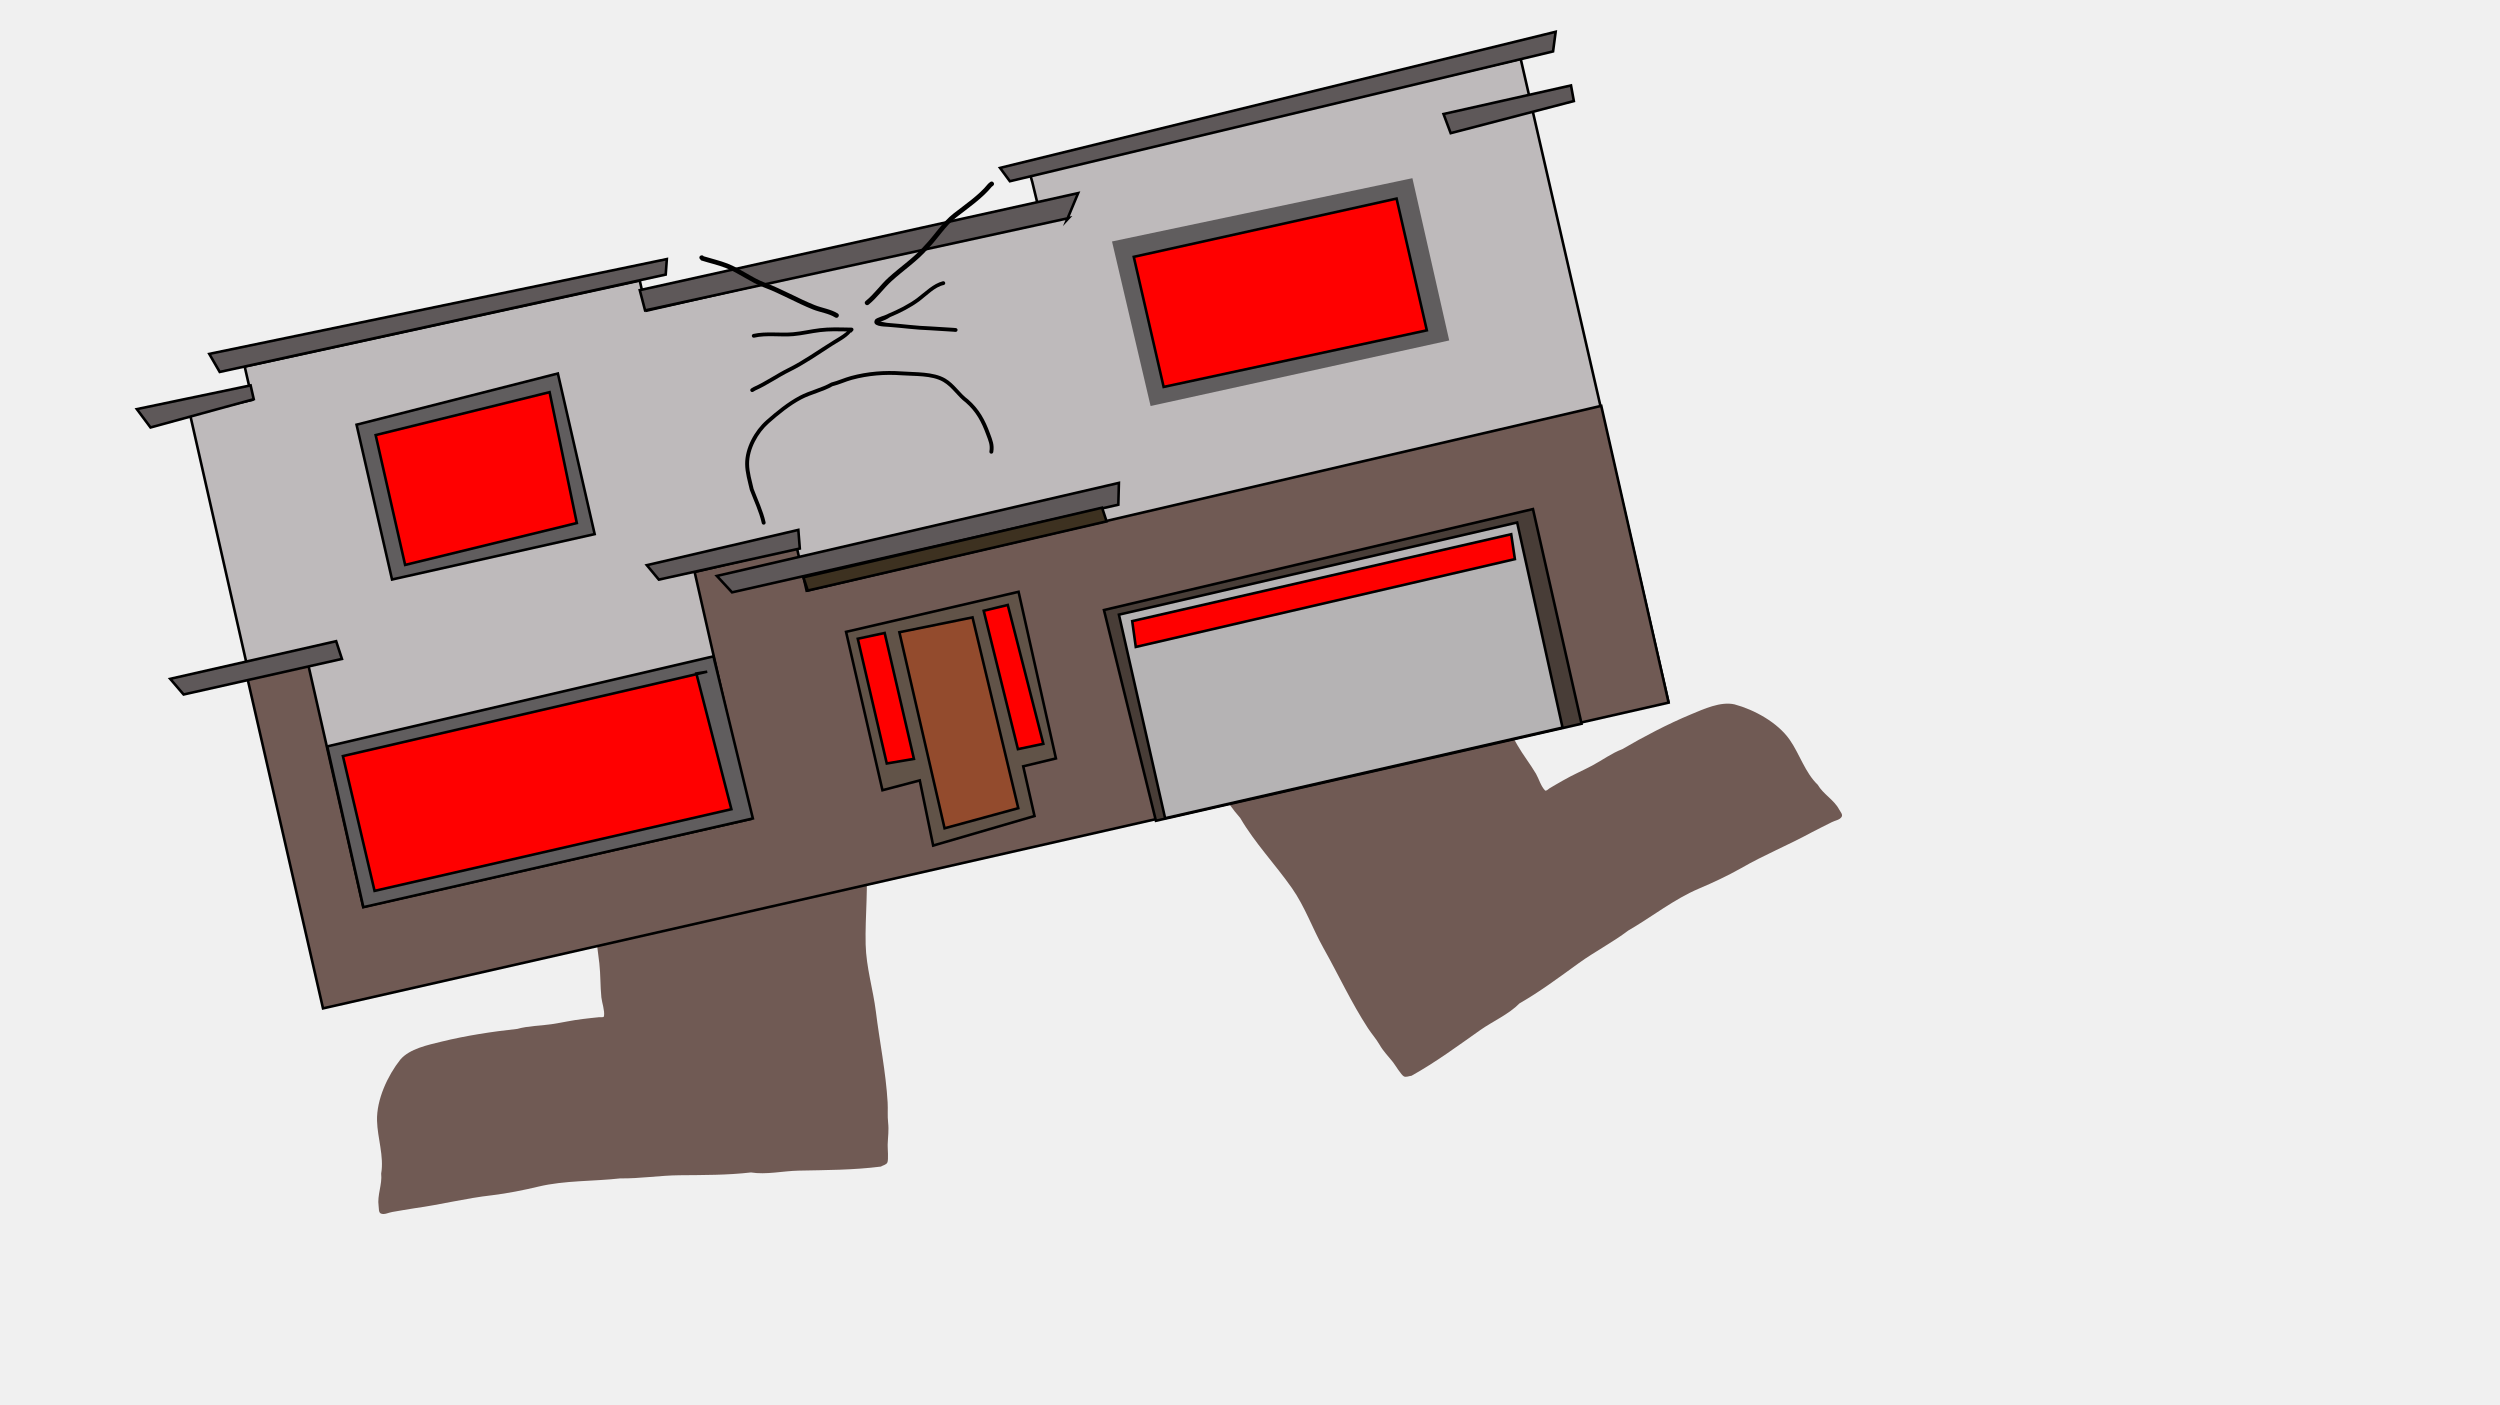
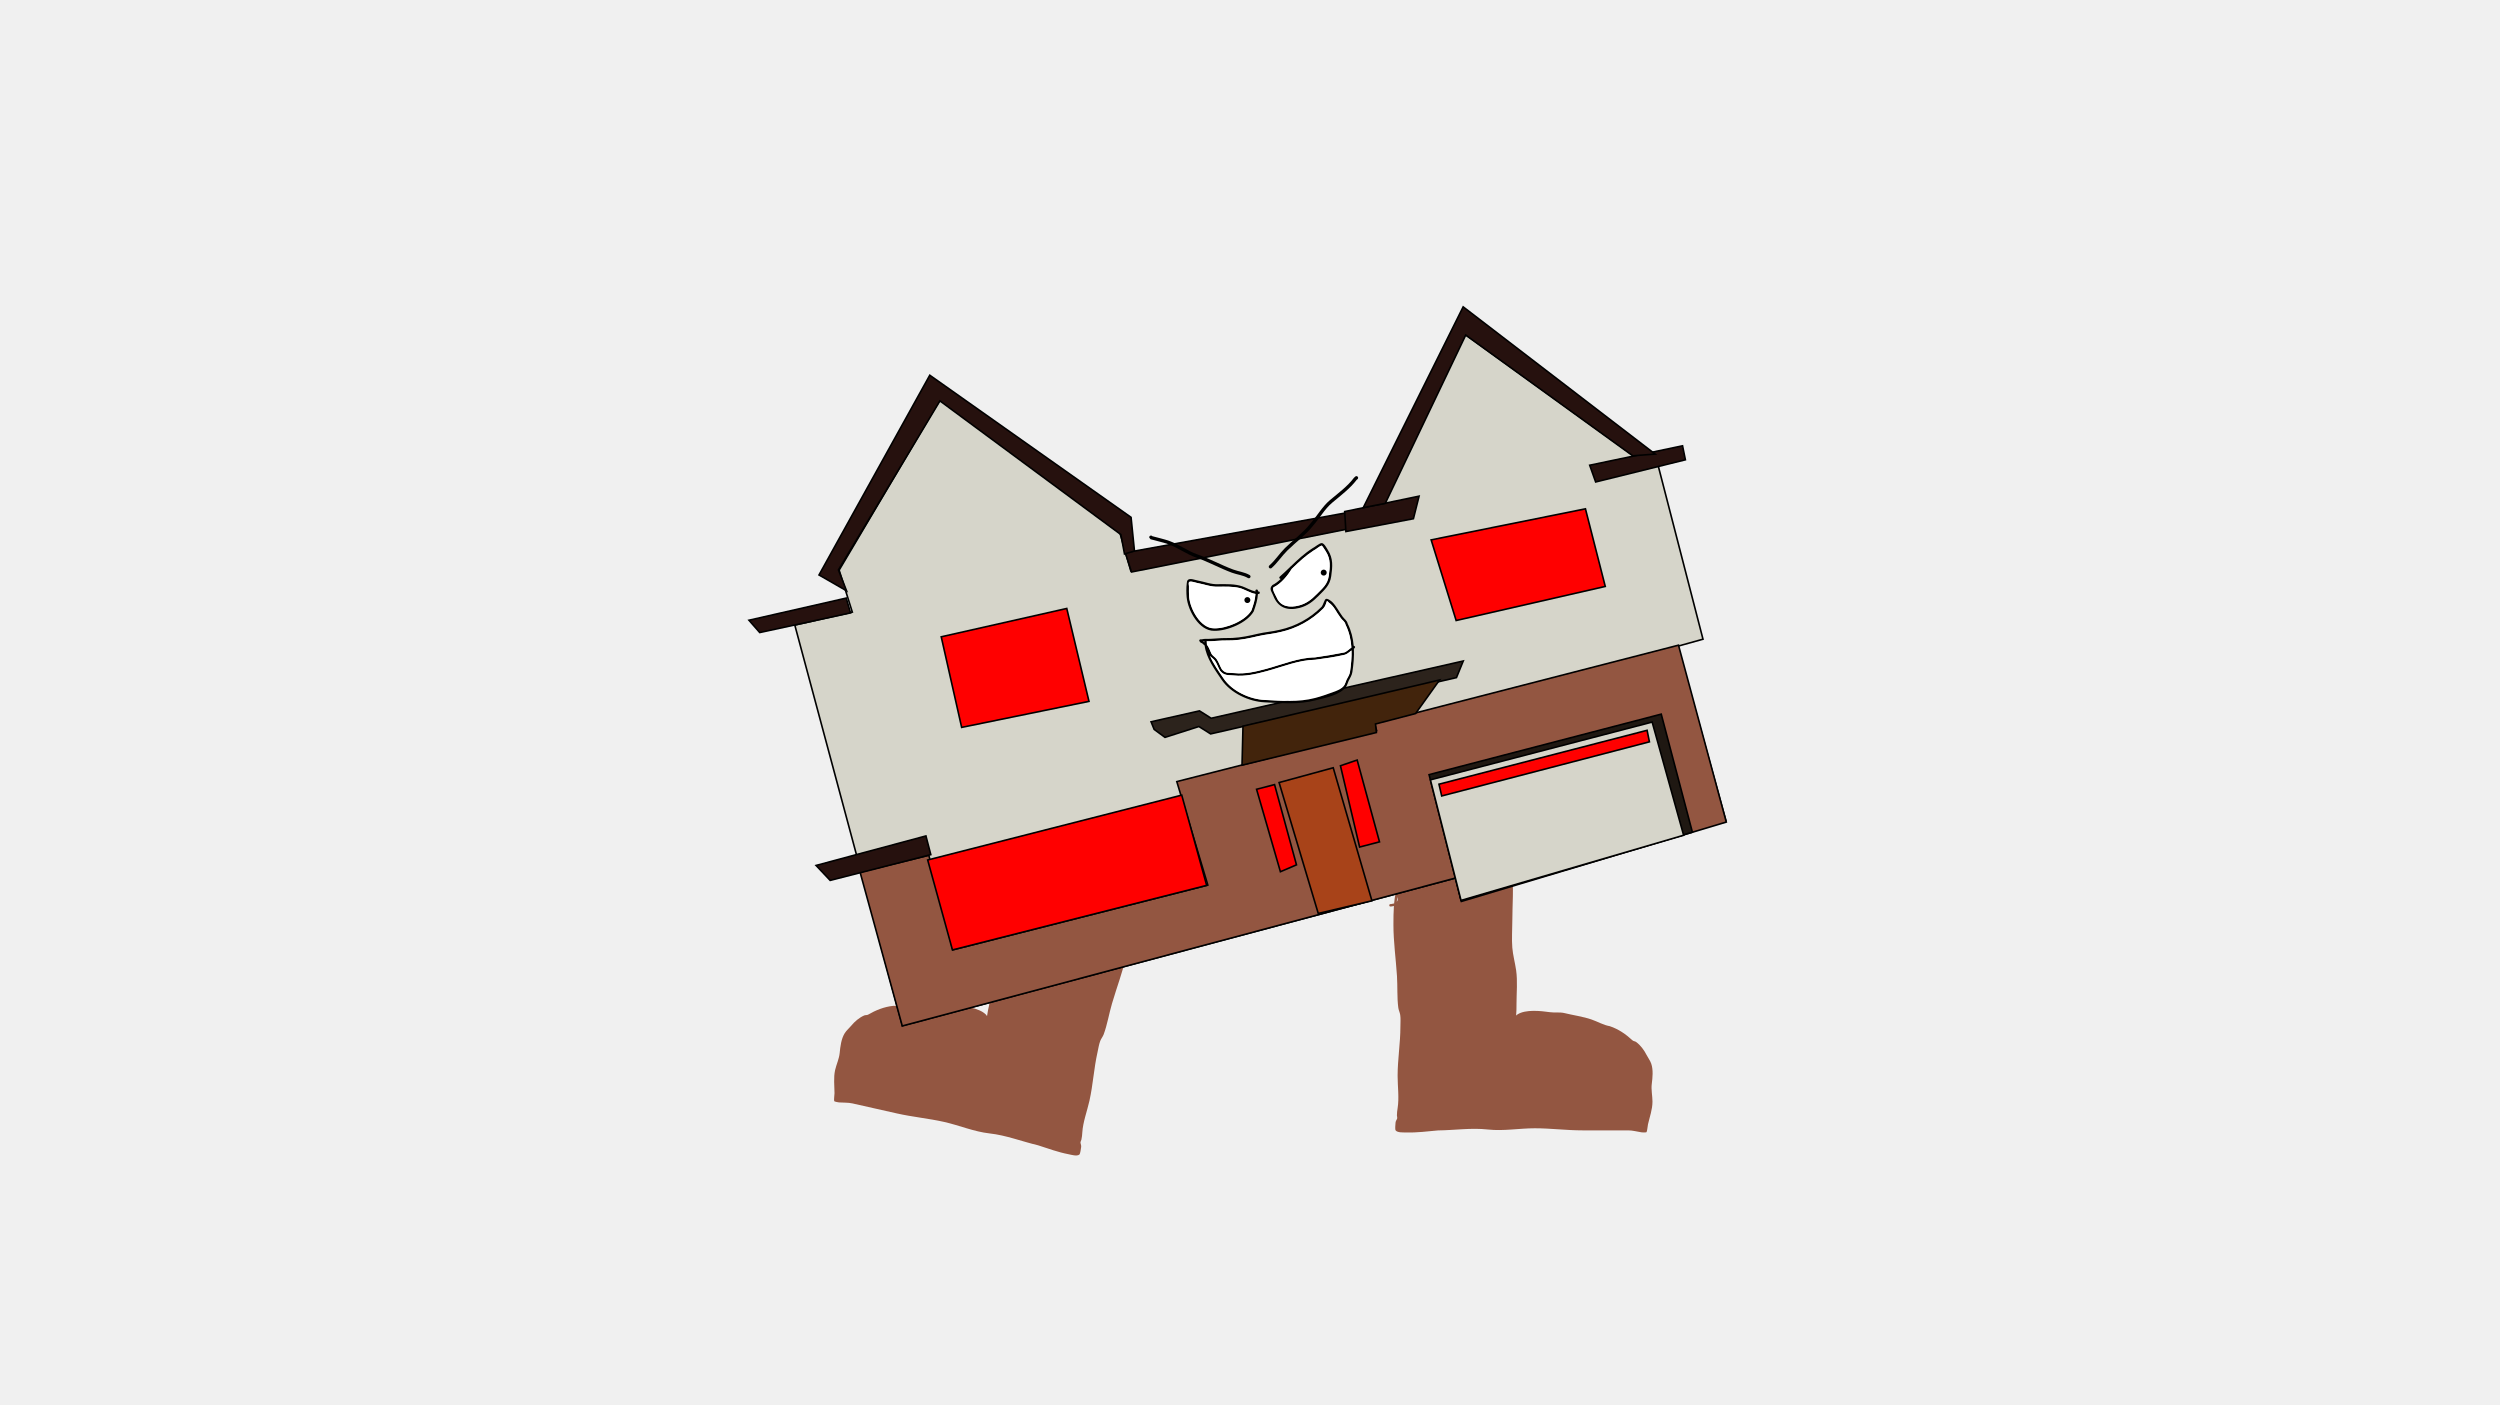
- <svg xmlns="http://www.w3.org/2000/svg" version="1.1" width="959.459" height="539.039" viewBox="0,0,959.459,539.039">
-   <g transform="translate(159.7297,89.51952)">
+ <svg xmlns="http://www.w3.org/2000/svg" version="1.1" width="1534.814" height="862.282" viewBox="0,0,1534.814,862.282">
+   <g transform="translate(448.9087,272.1622)">
    <g data-paper-data="{&quot;isPaintingLayer&quot;:true}" fill-rule="nonzero" stroke-linejoin="miter" stroke-miterlimit="10" stroke-dasharray="" stroke-dashoffset="0" style="mix-blend-mode: normal">
-       <path d="M-159.73,449.52v-539.039h959.459v539.039z" fill="none" stroke="#f00000" stroke-width="0" stroke-linecap="butt" />
+       <path d="M403.987,283.706c-0.07,-0.747 0.677,-0.817 0.677,-0.817l0.573,-0.045c0.49,-0.121 1.15,-0.217 1.738,-0.354c0.192,-2.075 0.471,-4.159 0.875,-6.274c0.031,-0.164 0.06,-0.332 0.088,-0.504c-0.309,-0.64 -0.62,-1.186 -0.856,-1.543c-1.293,-1.954 -1.253,-4.252 -2.376,-6.24c-0.372,-0.659 -1.361,-0.754 -1.823,-1.353c-0.645,-0.837 -0.951,-2.109 -1.676,-2.958c-0.41,-0.481 -1.433,-0.056 -1.782,-0.228c-0.052,-0.026 -0.102,-0.054 -0.151,-0.084l-0.012,0.025l-0.842,-0.421c-0.254,-0.12 -0.429,-0.379 -0.429,-0.678c0,-0.414 0.336,-0.75 0.75,-0.75h1.497c5.774,0 11.548,-0.001 17.322,0.003c10.511,0.008 20.925,0.853 31.455,0.853c9.948,0 20.47,-0.911 30.308,0.648c1.192,9.847 0.22,20.343 0.22,30.263c0,5.408 -0.451,11.032 -0.004,16.418c0.379,4.575 1.699,9.325 2.353,13.902c0.945,6.674 0.22,13.89 0.22,20.632c0,2.345 -0.015,4.656 -0.22,6.97c-0.03,0.337 0.542,-0.409 0.84,-0.57c4.959,-3.176 14.261,-2.164 19.922,-1.355c3.044,0.435 5.954,-0.171 9.004,0.575c5.378,1.324 11.273,2.1 16.553,3.926c3.708,1.282 7.296,3.433 11.122,4.076c5.439,1.802 10.004,5.024 13.988,8.705c0.595,0.55 1.56,0.523 2.214,1.002c2.704,1.979 4.896,4.938 6.413,7.946c0.89,1.766 2.249,3.502 2.884,5.376c1.308,3.86 0.816,8.528 0.323,12.465c-0.451,3.598 0.417,7.282 0.434,10.823c-0.007,4.829 -1.688,9.297 -2.756,13.943c-0.194,0.844 -0.482,4.253 -0.889,4.783c-0.269,0.351 -2.81,0.179 -3.034,0.147c-2.801,-0.399 -5.399,-1.212 -8.197,-1.212c-9.344,0 -18.687,0 -28.031,0c-9.927,0 -19.572,-1.284 -29.332,-1.284c-9.51,0 -19.242,1.806 -28.763,0.756c-10.267,-1.146 -20.416,0.448 -30.649,0.56c-6.387,0.573 -13.089,1.456 -19.49,1.244c-1.758,-0.058 -5.165,0.248 -6.479,-1.178c-0.619,-0.672 -0.129,-3.844 -0.129,-4.701c0.031,-0.864 0.499,-1.669 0.913,-2.428c0.337,-0.617 -0.057,-1.406 -0.057,-2.109c0.001,-1.618 0.178,-2.968 0.433,-4.545c1.007,-6.232 -0.006,-13.489 -0.006,-19.809c0,-10.174 1.712,-19.937 1.712,-30.185c0,-2.331 0.224,-4.885 -0.114,-7.194c-0.216,-1.475 -0.967,-2.875 -1.167,-4.355c-0.85,-6.302 -0.41,-13.141 -0.822,-19.527c-0.672,-10.452 -2.178,-20.929 -2.178,-31.41c0,-3.962 0.016,-7.778 0.295,-11.6c-0.444,0.091 -0.877,0.17 -1.247,0.264l-0.797,0.083c0,0 -0.747,0.07 -0.817,-0.677zM408.977,278.49c-0.152,0.973 -0.279,1.94 -0.385,2.904c0.69,-0.532 0.688,-1.667 0.385,-2.904z" data-paper-data="{&quot;index&quot;:null}" fill="#935641" stroke="none" stroke-width="0.5" stroke-linecap="butt" />
+       <path d="M246.963,303.262l-0.759,-0.257c-0.34,-0.172 -0.745,-0.345 -1.158,-0.531c-0.568,3.79 -1.391,7.517 -2.261,11.382c-2.304,10.225 -6.075,20.115 -9.028,30.164c-1.805,6.139 -2.88,12.908 -5.094,18.869c-0.52,1.399 -1.561,2.6 -2.095,3.992c-0.837,2.179 -1.18,4.719 -1.692,6.993c-2.252,9.997 -2.727,19.898 -4.963,29.823c-1.389,6.166 -3.972,13.023 -4.359,19.324c-0.098,1.595 -0.222,2.95 -0.576,4.529c-0.154,0.686 -0.712,1.369 -0.519,2.045c0.237,0.831 0.517,1.719 0.357,2.569c-0.188,0.837 -0.407,4.039 -1.159,4.558c-1.596,1.102 -4.852,0.055 -6.58,-0.275c-6.292,-1.2 -12.635,-3.535 -18.74,-5.497c-9.958,-2.358 -19.509,-6.144 -29.777,-7.283c-9.519,-1.068 -18.615,-4.969 -27.893,-7.059c-9.521,-2.145 -19.213,-3.012 -28.897,-5.194c-9.115,-2.053 -18.23,-4.107 -27.346,-6.16c-2.73,-0.615 -5.443,-0.393 -8.263,-0.619c-0.226,-0.018 -2.742,-0.409 -2.928,-0.81c-0.281,-0.606 0.188,-3.996 0.184,-4.861c-0.021,-4.767 -0.679,-9.495 0.375,-14.208c0.795,-3.451 2.45,-6.854 2.802,-10.463c0.384,-3.949 0.929,-8.611 3.054,-12.089c1.031,-1.688 2.738,-3.083 3.995,-4.611c2.14,-2.601 4.929,-5.007 8.002,-6.343c0.743,-0.323 1.679,-0.085 2.38,-0.491c4.696,-2.716 9.857,-4.856 15.559,-5.418c3.873,0.213 7.847,-1.096 11.746,-1.532c5.553,-0.621 11.474,-0.083 17.011,-0.192c3.14,-0.057 5.845,1.173 8.91,1.418c5.7,0.456 14.997,1.513 19.137,5.7c0.255,0.222 0.649,1.075 0.694,0.74c0.309,-2.303 0.802,-4.56 1.317,-6.848c1.482,-6.578 2.36,-13.776 4.749,-20.079c1.644,-4.322 3.975,-8.665 5.351,-13.045c1.62,-5.157 2.415,-10.742 3.604,-16.018c2.18,-9.678 3.538,-20.131 6.865,-29.475c9.94,0.642 20.004,3.843 29.709,6.029c10.273,2.314 20.618,3.779 30.874,6.081c5.634,1.265 11.266,2.535 16.899,3.804l1.46,0.329c0.404,0.091 0.658,0.492 0.567,0.896c-0.066,0.292 -0.294,0.506 -0.568,0.567l-0.914,0.226l-0.007,-0.027c-0.054,0.019 -0.109,0.035 -0.165,0.049c-0.379,0.091 -1.283,-0.547 -1.789,-0.169c-0.894,0.669 -1.472,1.842 -2.285,2.517c-0.582,0.484 -1.568,0.358 -2.076,0.92c-1.532,1.693 -1.998,3.944 -3.689,5.566c-0.309,0.296 -0.732,0.761 -1.174,1.317c-0.011,0.173 -0.019,0.344 -0.025,0.511c-0.07,2.153 -0.256,4.246 -0.525,6.313c0.544,0.263 1.166,0.501 1.618,0.727l0.549,0.17c0,0 0.713,0.232 0.481,0.946c-0.232,0.713 -0.946,0.481 -0.946,0.481zM243.924,299.514c0.108,-0.964 0.197,-1.935 0.262,-2.918c-0.567,1.141 -0.819,2.247 -0.262,2.918z" data-paper-data="{&quot;index&quot;:null}" fill="#935641" stroke="none" stroke-width="0.5" stroke-linecap="butt" />
      <g>
-         <path d="M65.848,213.754c-1.588,0.177 -1.762,-1.383 -1.762,-1.383l0.177,-1.299c1.322,-2.001 0.821,-4.955 0.902,-7.274c0.155,-4.428 1.825,-11.608 -0.647,-15.757c-0.637,-1.069 -1.59,-2.23 -2.571,-3.346l-1.798,-1.115c-0.402,-0.244 -0.689,-0.662 -0.744,-1.16c-0.096,-0.862 0.537,-1.639 1.415,-1.737l2.331,-0.259c1.998,-0.222 3.997,-0.445 5.995,-0.667c3.57,-0.396 6.917,-1.47 10.418,-2.148c3.608,-0.698 7.372,-0.668 11.003,-1.256c11.431,-1.852 23.541,-3.698 35.106,-2.868c7.89,0.03 15.741,-0.135 23.609,-0.316c3.941,-0.091 7.861,-0.876 11.793,-0.571c2.202,0.171 8.158,-1.044 9.796,0.773c0.873,0.968 0.665,2.525 0.72,3.819c0.131,3.071 -0.572,6.98 -0.914,10.117c-0.594,5.687 -0.486,11.475 -0.76,17.182c-0.147,3.07 0.745,6.512 1.085,9.562c0.952,8.556 2.255,16.953 1.48,25.494c1.198,10.972 -0.257,22.37 0.01,33.404c0.213,8.809 2.846,17.152 3.923,25.739c1.432,11.617 3.835,23.165 4.515,34.909c0.149,2.568 -0.102,5.09 0.181,7.658c0.345,3.132 -0.064,5.429 -0.169,8.532c-0.044,1.298 0.403,5.83 -0.131,6.877c-0.438,0.861 -1.66,1.023 -2.491,1.534c-10.749,1.353 -20.881,1.322 -31.646,1.555c-5.87,0.127 -12.423,1.64 -18.195,0.692c-9.072,1.057 -18.258,0.988 -27.438,1.076c-7.621,0.073 -15.053,1.305 -22.76,1.21c-10.229,1.158 -21.325,0.741 -31.358,3.146c-5.701,1.367 -11.949,2.607 -17.724,3.312c-10.049,1.118 -19.706,3.601 -29.732,4.98c-2.906,0.4 -5.78,1.009 -8.677,1.454c-1.443,0.221 -3.008,1.174 -4.34,0.593c-0.928,-0.405 -0.731,-1.88 -0.876,-2.869c-0.609,-4.139 1.444,-8.279 0.984,-12.471c1.153,-6.626 -1.417,-13.612 -1.592,-20.294c-0.211,-8.086 4.082,-17.328 8.976,-23.488c3.579,-4.143 10.529,-5.562 15.71,-6.838c9.352,-2.304 19.58,-3.873 29.168,-4.906c4.224,-1.183 8.701,-1.147 13.031,-1.786c4.141,-0.611 8.109,-1.566 12.302,-2.032c1.997,-0.222 3.994,-0.484 5.995,-0.667c0.654,-0.06 1.83,0.232 1.927,-0.407c0.331,-2.166 -0.757,-5.004 -1.011,-7.211c-0.438,-4.338 -0.278,-8.558 -0.773,-13.009c-0.741,-6.656 -2.142,-13.973 -1.595,-20.656c0.411,-5.023 0.916,-9.822 0.328,-14.973c-0.131,-1.304 0.229,-2.614 0.258,-3.925c0.17,-7.532 -2.604,-15.039 -2.179,-22.617c0.125,-2.223 0.331,-4.436 0.486,-6.645c-0.094,0.252 -0.201,0.503 -0.321,0.751c-0.005,0.401 -0.143,1.437 -1.42,1.579z" data-paper-data="{&quot;index&quot;:null}" fill="#705a54" stroke="none" stroke-width="0.5" stroke-linecap="butt" />
-         <path d="M386.741,140.333c-1.112,0.644 -1.838,-0.109 -2.08,-0.428c-0.244,-0.128 -0.478,-0.267 -0.704,-0.414c1.436,1.686 2.916,3.344 4.337,5.059c4.841,5.846 7.065,13.534 11.673,19.494c0.802,1.037 1.869,1.878 2.538,3.005c2.584,4.495 5.841,8.057 9.153,11.855c4.407,5.054 7.624,11.774 10.979,17.569c2.244,3.876 4.878,7.177 7.101,10.928c1.106,1.928 1.915,4.857 3.467,6.403c0.458,0.456 1.231,-0.477 1.792,-0.817c1.719,-1.04 3.481,-2.015 5.22,-3.022c3.651,-2.113 7.411,-3.701 11.106,-5.668c3.864,-2.057 7.445,-4.743 11.546,-6.299c8.329,-4.86 17.491,-9.67 26.384,-13.368c4.927,-2.048 11.363,-5.032 16.702,-3.824c7.595,2.052 16.536,6.941 21.167,13.573c3.827,5.481 5.906,12.628 10.767,17.276c2.118,3.647 6.229,5.76 8.195,9.452c0.47,0.882 1.505,1.952 0.998,2.829c-0.727,1.259 -2.551,1.421 -3.844,2.1c-2.595,1.362 -5.27,2.578 -7.846,3.981c-8.886,4.842 -18.131,8.577 -26.882,13.643c-5.066,2.861 -10.83,5.572 -16.23,7.857c-9.502,4.02 -18.183,10.944 -27.102,16.084c-6.145,4.652 -12.858,8.072 -19.034,12.538c-7.439,5.378 -14.791,10.888 -22.719,15.423c-4.082,4.189 -10.254,6.862 -15.053,10.244c-8.802,6.203 -16.937,12.243 -26.39,17.535c-0.972,0.081 -2.051,0.677 -2.915,0.244c-1.051,-0.526 -3.382,-4.438 -4.188,-5.457c-1.927,-2.435 -3.62,-4.041 -5.201,-6.766c-1.297,-2.235 -2.996,-4.115 -4.401,-6.27c-6.425,-9.855 -11.347,-20.574 -17.091,-30.772c-4.231,-7.55 -7.066,-15.827 -12.123,-23.042c-6.335,-9.038 -14.273,-17.347 -19.822,-26.887c-5.693,-6.414 -9.63,-13.944 -13.943,-21.394c-1.538,-2.656 -2.863,-5.956 -4.804,-8.339c-3.609,-4.43 -6.959,-9.152 -10.812,-13.376c-2.137,-2.321 -5.024,-5.05 -6.742,-7.599c-0.724,-1.074 -1.815,-2.204 -1.688,-3.501c0.239,-2.435 5.754,-4.993 7.424,-6.438c2.983,-2.58 6.603,-4.275 9.829,-6.542c6.439,-4.525 12.855,-9.052 19.186,-13.761c8.814,-7.533 19.655,-13.236 29.953,-18.532c3.27,-1.682 6.281,-3.941 9.6,-5.521c3.219,-1.533 6.55,-2.656 9.658,-4.456c1.74,-1.007 3.48,-2.015 5.22,-3.022l2.03,-1.175c0.764,-0.442 1.735,-0.192 2.169,0.558c0.251,0.434 0.268,0.94 0.09,1.375l-0.785,1.965c-0.127,1.481 -0.205,2.981 -0.083,4.219c0.473,4.806 6.08,9.593 8.833,13.064c1.442,1.818 2.792,4.493 5.044,5.318l0.913,0.94c0,0 0.786,1.359 -0.597,2.159z" fill="#705a54" stroke="none" stroke-width="0.5" stroke-linecap="butt" />
-         <g>
-           <g stroke-width="1" stroke-linecap="round">
-             <path d="M-35.778,294.367l-51.049,-224.99l23.911,-5.425l-2.898,-12.774l151.609,-33.013l2.618,11.538l151.599,-34.614l-3.576,-14.787l-0.901,-3.132l188.345,-44.121l56.695,246.76l-515.74,117.193z" fill="#bebabb" stroke="#000000" />
-             <path d="M146.103,120.73l0.411,1.813l0.421,1.854l2.898,12.774l304.973,-70.93l25.843,113.896l-516.411,117.345l-29.189,-127.478l23.483,-4.592l21.13,93.128l148.709,-33.742l-21.504,-94.776z" fill="#705a54" stroke="#000000" />
-             <path d="M88.508,127.386l58.15,-13.541l0.564,7.151l-54.105,11.93z" fill="#5e5859" stroke="#000000" />
-             <path d="M115.38,131.514l154.306,-35.705l-0.218,8.369l-148.248,33.637z" fill="#5e5859" stroke="#000000" />
-             <path d="M283.89,225.475l-19.938,-80.876l164.644,-38.744l18.648,82.382z" fill="#483d37" stroke="#000000" />
-             <path d="M287.418,224.501l-17.727,-78.128l152.838,-35.372l17.42,78.718z" fill="#b5b3b4" stroke="#000000" />
-             <path d="M421.662,125.063l-145.497,33.706l-1.368,-9.915l145.446,-33.348z" fill="#ff0000" stroke="#000000" />
-             <path d="M198.405,234.992l-5.144,-25.003l-14.318,3.769l-13.968,-60.783l66.205,-15.368l14.334,63.95l-12.547,3.02l4.329,19.079z" fill="#615348" stroke="#000000" />
-             <path d="M202.782,228.365l-17.342,-75.24l28.064,-5.703l17.563,73.229z" fill="#934b2d" stroke="#000000" />
-             <path d="M180.6,203.495l-11.133,-47.876l10.322,-2.209l11.234,48.318z" fill="#ff0000" stroke="#000000" />
-             <path d="M230.931,197.989l-13.131,-53.104l9.235,-2.228l13.646,53.286z" fill="#ff0000" stroke="#000000" />
-             <path d="M129.205,224.592l-149.483,34.05l-13.866,-61.708l148.219,-34.561z" fill="#605d5e" stroke="#000000" />
-             <path d="M107.515,168.945l13.445,52.102l-136.942,31.337l-12.144,-51.733l139.815,-32.388z" fill="#ff0000" stroke="#000000" />
-             <path d="M-9.274,132.882l-13.614,-59.407l77.256,-19.656l14.123,61.65z" fill="#605d5e" stroke="#000000" />
-             <path d="M-4.251,127.29l-11.306,-49.83l66.749,-16.474l10.449,50.224z" fill="#ff0000" stroke="#000000" />
-             <path d="M282.226,65.712l-14.581,-62.177l114.305,-24.075l13.909,61.3z" fill="#605d5e" stroke="#605d5e" />
-             <path d="M286.855,58.98l-11.464,-49.927l100.862,-22.354l11.607,50.559z" fill="#ff0000" stroke="#000000" />
-             <path d="M250.373,-5.803l-162.533,35.416l-2.035,-7.778l168.241,-37.243l-4.297,10.278z" fill="#5e5859" stroke="#000000" />
-             <path d="M224.066,-25.085l213.239,-52.237l-0.996,7.535l-208.462,49.824z" fill="#5e5859" stroke="#000000" />
-             <path d="M95.764,15.854l-171.172,37.376l-4.008,-6.932l175.605,-36.389z" fill="#5e5859" stroke="#000000" />
-             <path d="M444.286,-50.732l-47.263,12.319l-2.75,-7.35l48.922,-10.967z" fill="#5e5859" stroke="#000000" />
-             <path d="M-28.503,163.36l-60.76,13.653l-5.151,-6.008l63.691,-14.451z" fill="#5e5859" stroke="#000000" />
-             <path d="M-62.347,63.69l-39.614,10.849l-5.252,-7.048l43.662,-9.109z" fill="#5e5859" stroke="#000000" />
-             <path d="M150.28,137.125l-1.693,-5.085l114.636,-26.716l1.731,5.253z" fill="#3d3120" stroke="#000000" />
-           </g>
-           <path d="M109.389,8.507c0.491,-0.111 0.773,0.103 0.928,0.319c3.029,0.942 6.234,1.663 9.174,2.809c5.072,1.977 9.487,5.545 14.579,7.43c6.548,2.44 12.463,5.948 18.908,8.518c2.933,1.169 6.089,1.531 8.789,3.189c0,0 0.775,0.479 0.282,1.245c-0.492,0.766 -1.267,0.287 -1.267,0.287c-2.569,-1.598 -5.677,-1.921 -8.484,-3.037c-6.443,-2.563 -12.349,-6.073 -18.891,-8.511c-5.102,-1.912 -9.528,-5.465 -14.616,-7.444c-3.032,-1.18 -6.349,-1.9 -9.454,-2.893l-0.645,-0.828c0,0 -0.2,-0.88 0.696,-1.083z" fill="#000000" stroke="none" stroke-width="0.5" stroke-linecap="butt" />
-           <path d="M221.541,-19.509c0.579,0.696 -0.133,1.272 -0.133,1.272l-0.486,0.367c-3.621,4.433 -9.034,8.169 -13.56,11.698c-4.228,3.297 -7.112,8.158 -10.805,11.981c-4.227,4.893 -9.351,8.225 -14.099,12.55c-3.095,2.82 -5.556,6.387 -8.794,9.021c0,0 -0.712,0.575 -1.291,-0.121c-0.579,-0.696 0.133,-1.272 0.133,-1.272c3.219,-2.582 5.649,-6.16 8.711,-8.95c4.705,-4.287 9.791,-7.587 13.979,-12.431c3.764,-3.9 6.702,-8.805 11.01,-12.173c4.401,-3.441 9.803,-7.079 13.284,-11.423l0.76,-0.641c0,0 0.712,-0.575 1.291,0.121z" fill="#000000" stroke="none" stroke-width="0.5" stroke-linecap="butt" />
-           <path d="M133.521,111.809c-0.731,0.166 -0.894,-0.553 -0.894,-0.553l-0.028,-0.122c-0.973,-4.344 -2.98,-8.455 -4.557,-12.636c-0.736,-3.228 -1.767,-6.609 -1.789,-9.947c-0.041,-6.156 3.585,-12.764 8.114,-16.764c3.854,-3.404 8.225,-6.966 12.779,-9.375c3.892,-2.059 8.304,-2.934 12.139,-5.113c2.611,-0.656 4.995,-1.8 7.598,-2.5c6.398,-1.721 12.946,-2.232 19.462,-1.765c5.24,0.393 12.113,0.028 16.727,2.733c3.565,2.09 5.547,5.707 8.77,8.037c4.216,3.688 6.457,7.832 8.347,13.004c0.954,2.611 1.743,4.346 1.281,7.158c0,0 -0.12,0.729 -0.86,0.616c-0.74,-0.113 -0.619,-0.841 -0.619,-0.841c0.422,-2.544 -0.342,-4.045 -1.212,-6.424c-1.798,-4.917 -3.878,-8.849 -7.887,-12.365c-3.178,-2.338 -5.126,-5.882 -8.649,-7.949c-4.347,-2.551 -11.074,-2.127 -16.02,-2.497c-6.359,-0.456 -12.725,0.038 -18.968,1.721c-2.535,0.683 -4.86,1.848 -7.416,2.44c-3.769,2.186 -8.143,3.023 -11.993,5.045c-4.446,2.336 -8.725,5.851 -12.482,9.17c-4.206,3.715 -7.664,9.915 -7.612,15.648c0.029,3.201 1.029,6.443 1.728,9.541c1.591,4.22 3.577,8.349 4.582,12.733l0.028,0.122c0,0 0.163,0.718 -0.568,0.884z" fill="#000000" stroke="none" stroke-width="0.5" stroke-linecap="butt" />
-           <path d="M128.324,60.58c-0.385,-0.629 0.257,-1.014 0.257,-1.014l0.909,-0.541c4.591,-2.045 8.69,-4.995 13.204,-7.225c6.081,-3.004 11.443,-6.962 17.202,-10.495c1.662,-1.02 3.408,-2.001 4.931,-3.22c0.155,-0.124 0.318,-0.277 0.488,-0.419c-3.425,-0.07 -6.77,-0.156 -10.195,0.247c-3.48,0.407 -6.921,1.262 -10.413,1.565c-4.857,0.422 -10.217,-0.512 -14.972,0.594c0,0 -0.731,0.166 -0.894,-0.553c-0.163,-0.718 0.568,-0.884 0.568,-0.884c4.869,-1.081 10.24,-0.192 15.197,-0.628c3.47,-0.305 6.89,-1.153 10.348,-1.559c3.577,-0.418 7.069,-0.324 10.65,-0.252l1.482,0.026c0.342,-0.001 0.65,0.23 0.728,0.572c0.059,0.259 -0.029,0.517 -0.209,0.691l-0.678,0.675l-0.115,-0.112c-1.904,2.25 -4.694,3.542 -7.212,5.169c-5.359,3.464 -10.503,7.065 -16.243,9.9c-4.505,2.225 -8.593,5.177 -13.178,7.212l-0.829,0.497c0,0 -0.643,0.384 -1.028,-0.245z" fill="#000000" stroke="none" stroke-width="0.5" stroke-linecap="butt" />
-           <path d="M207.749,37.191c-0.077,0.734 -0.822,0.664 -0.822,0.664l-0.781,-0.073c-2.946,-0.152 -5.875,-0.328 -8.827,-0.549c-5.491,-0.163 -10.912,-0.953 -16.35,-1.341c-1.502,-0.107 -6.361,-0.09 -4.848,-2.729c0.426,-0.743 4.185,-1.692 5.056,-2.283c3.779,-1.589 7.889,-3.619 11.167,-6.093c2.916,-2.2 6.136,-5.467 9.769,-6.355c0,0 0.731,-0.166 0.894,0.553c0.163,0.718 -0.568,0.884 -0.568,0.884c-3.319,0.672 -6.558,4.105 -9.19,6.086c-3.329,2.506 -7.51,4.632 -11.359,6.216c-1.164,0.794 -2.173,1.235 -3.494,1.71c-0.076,0.027 -0.186,0.051 -0.311,0.07c1.006,0.055 2.013,0.4 3.003,0.47c5.429,0.387 10.84,1.175 16.322,1.339c2.963,0.221 5.9,0.404 8.857,0.551l0.814,0.076c0,0 0.745,0.07 0.669,0.804z" fill="#000000" stroke="none" stroke-width="0.5" stroke-linecap="butt" />
+         <g stroke="#000000" stroke-width="1" stroke-linecap="round">
+           <path d="M66.257,77.846l62.16,-105.054l110.246,82.342l6.671,23.238l133.3,-26.184l15.557,-1.714l56.24,-117.425l104.909,75.585l13.807,5.332l27.454,106.287l-15.532,4.325l29.645,107.216l-162.609,48.086l-3.398,-13.041l-339.624,90.698l-66.04,-245.935l35.304,-7.978z" fill="#d6d5ca" />
+           <path d="M79.121,263.302l42.208,-10.378l14.713,58.05l156.559,-39.761l-19.042,-63.544l122.712,-31.252l-1.307,-4.42l186.594,-48.072l29.338,108.6l-162.626,48.727l-3.35,-14.443l-339.904,90.9z" fill="#935641" />
+           <path d="M73.247,104.095l-55.736,12.08l-6.613,-7.561l59.735,-13.611z" fill="#26110e" />
+           <path d="M241.924,67.166l135.345,-24.43l0.881,9.945l-132.41,26.319z" fill="#26110e" />
+           <path d="M585.796,10.117l-55.09,13.622l-3.658,-10.286l56.999,-11.921z" fill="#26110e" />
+           <path d="M376.624,41.9l45.669,-9.457l-3.475,13.855l-41.441,7.867z" fill="#26110e" />
+           <path d="M219.648,158.425l-78.177,15.973l-12.538,-55.616l77.073,-17.396z" fill="#ff0000" />
+           <path d="M429.714,59.279l94.719,-19.062l12.172,47.649l-91.547,20.923z" fill="#ff0000" />
+           <path d="M447.995,280.398l-19.574,-76.994l142.539,-37.143l19.128,72.468z" fill="#1f1812" />
+           <path d="M448.055,280.627l-18.799,-74.02l136.133,-35.473l19.328,69.484z" fill="#d6d5ca" />
+           <path d="M563.714,183.269l-127.526,33.23l-1.675,-7.221l127.77,-33.087z" fill="#ff0000" />
+           <path d="M360.399,288.627l-24.046,-80.366l33.234,-9.074l23.764,81.665z" fill="#a84319" />
+           <path d="M374.023,197.943l10.264,-3.502l13.712,50.239l-12.21,3.182z" fill="#ff0000" />
+           <path d="M347.035,258.787l-9.868,4.227l-14.639,-50.618l11.047,-2.879z" fill="#ff0000" />
+           <path d="M291.904,271.394l-156.074,39.635l-15.219,-55.227l155.975,-39.816z" fill="#ff0000" />
+           <path d="M257.764,170.959l29.711,-6.707l7.186,4.543l154.758,-35.153l-4.174,10.194l-150.927,34.568l-7.186,-4.543l-20.822,6.668l-6.655,-4.889z" fill="#2c231c" />
+           <path d="M313.601,197.595l0.588,-23.954l120.676,-28.341l-14.709,20.597l-24.614,6.414l0.538,5.241z" fill="#42240c" />
+           <path d="M122.529,252.514l-61.776,15.825l-8.656,-9.182l67.442,-18.118z" fill="#26110e" />
+           <path d="M553.476,7.661l-102.543,-74.12l-49.407,103.349l-13.468,2.567l61.307,-123.237l117.857,90.392z" fill="#26110e" />
+           <path d="M239.231,56.031l-111.097,-82.082l-62.316,103.767l4.994,12.835l-16.908,-9.731l68.004,-122.626l123.577,87.253l2.085,20.661l-6.12,1.83z" fill="#26110e" />
        </g>
+         <path d="M343.564,75.517c4.15,-3.979 8.263,-7.874 13.279,-11.078c1.334,-0.598 4.368,-3.282 5.745,-3.191c1.526,0.1 3.033,3.164 3.74,4.27c3.372,5.279 2.86,10.175 2.034,16.101c-0.773,5.542 -3.958,8.193 -7.763,12.034c-3.464,3.496 -6.767,6.12 -11.665,7.404c-7.529,1.933 -13.343,-0.144 -16.177,-7.573c-0.99,-2.594 -2.856,-4.144 -0.5,-6.46c1.773,-0.873 3.527,-2.22 5.14,-3.79c-0.207,0.042 -0.466,0.008 -0.709,-0.269c-0.519,-0.593 0.074,-1.112 0.074,-1.112c2.157,-1.886 4.188,-3.828 6.2,-5.758c0.039,-0.067 0.077,-0.133 0.114,-0.199zM345.003,76.309c-0.111,0.186 -0.272,0.29 -0.272,0.29l-0.045,0.014c-0.162,0.156 -0.324,0.312 -0.487,0.468c-2.571,4.177 -6.638,9.131 -11.072,11.256c-1.437,0.964 1.17,4.882 1.805,6.364c2.441,5.693 8.177,6.269 13.603,4.831c4.638,-1.2 7.681,-3.695 10.945,-6.991c3.56,-3.594 6.599,-5.983 7.319,-11.14c0.775,-5.545 1.354,-10.087 -1.802,-15.035c-0.197,-0.308 -2.258,-3.576 -2.435,-3.542c-1.398,0.267 -3.547,2.369 -4.972,3.002c-4.734,3.044 -8.66,6.716 -12.588,10.483z" fill="#000000" stroke="none" stroke-width="0.5" stroke-linecap="butt" />
+         <path d="M357.612,65.778c1.425,-0.633 3.58,-2.732 4.979,-2.999c0.177,-0.034 2.246,3.24 2.443,3.548c3.155,4.948 2.594,9.526 1.819,15.07c-0.719,5.157 -3.776,7.588 -7.336,11.182c-3.265,3.296 -6.349,5.804 -10.986,7.004c-5.426,1.438 -11.197,0.842 -13.638,-4.851c-0.635,-1.482 -3.251,-5.416 -1.814,-6.38c4.434,-2.125 8.511,-7.131 11.082,-11.307c0.162,-0.156 0.328,-0.315 0.49,-0.471l0.045,-0.014c0,0 0.163,-0.106 0.274,-0.292c3.928,-3.767 7.909,-7.448 12.643,-10.492z" data-paper-data="{&quot;noHover&quot;:false,&quot;origItem&quot;:[&quot;Path&quot;,{&quot;applyMatrix&quot;:true,&quot;segments&quot;:[[[274.12499,131.23562],[4.52111,-2.5262],[-0.14706,0.14413]],[273.80453,131.43755],[[273.75988,131.43976],[0,0],[-0.18675,0.10448]],[[273.19936,131.75351],[0.18694,-0.10467],[-3.36951,3.2293]],[[260.30254,139.46207],[4.5932,-0.89246],[-1.55461,0.5425]],[[260.43803,145.75564],[-0.2296,-1.517],[0.88211,5.82814]],[[271.80541,153.4686],[-5.3413,0.02189],[4.55867,0.00767]],[[283.56253,149.65698],[-3.79755,2.25196],[4.14099,-2.45562]],[[292.97559,141.15478],[-1.90003,4.57629],[2.04386,-4.91995]],[[294.92401,126.87708],[1.71852,5.31356],[-0.10703,-0.33093]],[[293.5316,123.03065],[0.17105,0.01138],[-1.35157,-0.08989]],[[288.23274,124.60254],[1.46402,-0.24137],[-5.08987,1.66728]]],&quot;closed&quot;:true}]}" fill="#ffffff" stroke="none" stroke-width="0.5" stroke-linecap="butt" />
+         <path d="M322.392,89.762c0.763,-0.199 0.961,0.564 0.961,0.564l0.077,0.39c0,0.09 -0,0.18 -0.001,0.269c0.042,-0.011 0.082,-0.023 0.121,-0.037c0,0 0.763,-0.199 0.961,0.564c0.199,0.763 -0.564,0.961 -0.564,0.961c-0.189,0.04 -0.382,0.068 -0.578,0.085c-0.25,3.71 -1.264,6.851 -2.587,10.646c-4.125,7.089 -16.229,12.07 -24.308,11.919c-9.247,0.092 -16.11,-12.463 -16.869,-20.642c-0.238,-2.69 -0.27,-5.701 0.044,-8.369c0.098,-0.828 0.099,-1.919 0.968,-2.444c1.463,-0.883 4.089,0.239 5.578,0.504c4.406,0.786 8.362,2.575 12.985,2.303c4.87,-0.017 10.135,-0.25 14.782,1.392c1.811,0.64 5.428,2.616 7.893,3.086c-0.001,-0.074 -0.001,-0.148 -0.003,-0.223l-0.026,-0.008c0,0 -0.199,-0.763 0.564,-0.961zM321.816,92.487c-3.17,-0.499 -6.855,-2.92 -9.788,-3.637c-4.112,-1.006 -8.601,-0.81 -12.798,-0.798c-4.743,0.267 -8.793,-1.519 -13.307,-2.326c-1.223,-0.219 -3.263,-1.118 -4.513,-0.693c-0.871,0.296 -0.354,1.817 -0.351,2.736c0.008,2.165 -0.081,4.4 0.118,6.571c0.638,7.343 6.956,19.29 15.309,19.207c7.408,0.213 19.037,-4.534 22.866,-11.003c1.236,-3.601 2.248,-6.556 2.463,-10.057z" fill="#000000" stroke="none" stroke-width="0.5" stroke-linecap="butt" />
+         <path d="M319.403,102.563c-3.829,6.469 -15.524,11.248 -22.932,11.035c-8.354,0.083 -14.708,-11.919 -15.345,-19.262c-0.199,-2.171 -0.107,-4.421 -0.114,-6.586c-0.003,-0.92 -0.517,-2.446 0.353,-2.742c1.251,-0.425 3.292,0.47 4.516,0.689c4.514,0.807 8.591,2.572 13.334,2.305c4.196,-0.012 8.745,-0.189 12.857,0.816c2.932,0.717 6.627,3.16 9.797,3.659c-0.215,3.501 -1.229,6.484 -2.465,10.085z" data-paper-data="{&quot;noHover&quot;:false,&quot;origItem&quot;:[&quot;Path&quot;,{&quot;applyMatrix&quot;:true,&quot;segments&quot;:[[[248.89009,140.56963],[-1.03767,3.17249],[-2.79957,-1.22013]],[[240.74963,134.87163],[2.52832,1.36419],[-3.54499,-1.91275]],[[229.15604,131.06567],[3.86717,0.99588],[-4.43149,-0.89251]],[[217.46009,125.73049],[3.96328,1.82658],[-1.07387,-0.49492]],[[213.46998,124.00951],[1.25379,-0.09136],[-0.87277,0.0636]],[[212.49036,126.44515],[0.21763,-0.84759],[-0.51247,1.99589]],[[211.02218,132.5247],[0.33785,-2.04724],[-1.17462,6.91473]],[[220.51155,153.88566],[-7.71273,-1.92818],[6.7709,1.97384]],[[244.20896,149.24036],[-5.07827,5.03804],[2.00193,-3.01961]]],&quot;closed&quot;:true}]}" fill="#ffffff" stroke="none" stroke-width="0.5" stroke-linecap="butt" />
+         <path d="M315.106,96.7c-0.256,-0.983 0.333,-1.987 1.316,-2.243c0.983,-0.256 1.987,0.333 2.243,1.316c0.256,0.983 -0.333,1.987 -1.316,2.243c-0.983,0.256 -1.987,-0.333 -2.243,-1.316z" fill="#000000" stroke="none" stroke-width="0.5" stroke-linecap="butt" />
+         <path d="M361.972,79.836c-0.256,-0.983 0.333,-1.987 1.316,-2.243c0.983,-0.256 1.987,0.333 2.243,1.316c0.256,0.983 -0.333,1.987 -1.316,2.243c-0.983,0.256 -1.987,-0.333 -2.243,-1.316z" fill="#000000" stroke="none" stroke-width="0.5" stroke-linecap="butt" />
+         <path d="M257.433,56.672c0.557,-0.145 0.889,0.095 1.075,0.341c3.505,0.999 7.202,1.734 10.615,2.973c5.886,2.137 11.086,6.144 16.991,8.173c7.595,2.628 14.509,6.517 21.991,9.299c3.405,1.266 7.031,1.585 10.19,3.427c0,0 0.906,0.532 0.375,1.438c-0.532,0.906 -1.438,0.375 -1.438,0.375c-3.006,-1.776 -6.576,-2.052 -9.835,-3.26c-7.479,-2.774 -14.383,-6.667 -21.97,-9.292c-5.918,-2.06 -11.13,-6.049 -17.034,-8.188c-3.519,-1.275 -7.344,-2.006 -10.939,-3.061l-0.773,-0.942c0,0 -0.265,-1.017 0.752,-1.282z" fill="#000000" stroke="none" stroke-width="0.5" stroke-linecap="butt" />
+         <path d="M384.616,20.517c0.692,0.791 -0.099,1.483 -0.099,1.483l-0.542,0.442c-3.96,5.269 -10,9.786 -15.034,14.034c-4.702,3.968 -7.801,9.712 -11.869,14.274c-4.634,5.823 -10.36,9.861 -15.614,15.042c-3.426,3.378 -6.093,7.603 -9.69,10.77c0,0 -0.791,0.692 -1.483,-0.099c-0.692,-0.791 0.099,-1.483 0.099,-1.483c3.577,-3.104 6.209,-7.342 9.598,-10.684c5.207,-5.135 10.89,-9.134 15.483,-14.9c4.146,-4.654 7.305,-10.451 12.095,-14.505c4.893,-4.141 10.925,-8.544 14.729,-13.705l0.844,-0.769c0,0 0.791,-0.692 1.483,0.099z" fill="#000000" stroke="none" stroke-width="0.5" stroke-linecap="butt" />
+         <path d="M380.715,125.387c-0.32,-4.81 -1.379,-9.527 -3.61,-14.077c-0.497,-2.015 -1.719,-2.405 -2.909,-3.969c-1.312,-1.725 -2.465,-3.703 -3.628,-5.512c-1.004,-1.562 -2.198,-2.978 -3.764,-4.056c-0.383,-0.264 -0.933,-1.31 -1.088,-0.872c-0.637,1.806 -0.796,2.892 -2.143,4.467c-7.36,7.357 -16.397,12.33 -26.505,14.576c-4.489,1.122 -9.031,1.388 -13.5,2.442c-5.349,1.262 -10.285,2.329 -15.795,2.602c-4.398,0.001 -8.631,0.121 -12.986,0.503c-0.945,0.083 -1.9,0.04 -2.848,0.039c0.056,0.154 0.056,0.286 0.056,0.286c-0,0.597 0.032,1.193 0.092,1.787c1.227,1.505 1.844,3.459 2.7,5.343c0.681,1.499 2.257,2.136 3.229,3.472c1.322,1.817 2.093,4.37 3.26,6.334c2.347,2.806 4.337,1.955 7.677,2.306c6.581,0.693 13.147,-0.912 19.443,-2.611c9.667,-2.608 19.873,-6.947 29.959,-7.038c6.05,-0.814 11.881,-1.847 17.835,-2.998c1.512,-0.292 3.053,-2.08 4.524,-3.024zM380.8,127.158c-1.377,1.032 -2.757,2.365 -4.245,2.709c-6.002,1.389 -11.962,2.22 -18.093,3.04c-9.99,0.103 -20.098,4.407 -29.675,6.99c-6.469,1.744 -13.231,3.379 -19.992,2.655c-3.839,-0.411 -6.002,0.331 -8.742,-2.929c-1.153,-1.928 -1.921,-4.532 -3.233,-6.299c-0.84,-1.131 -2.037,-1.77 -2.864,-2.857c2.118,5.003 5.567,9.735 8.387,13.911c5.219,7.76 16.09,12.736 25.237,13.143c10.606,0.471 20.337,1.515 30.82,-1.204c3.749,-0.972 7.222,-2.203 10.856,-3.518c2.561,-0.926 5.36,-1.84 7.008,-4.219c0.669,-0.966 0.914,-2.342 1.442,-3.401c0.857,-1.72 1.895,-3.084 2.163,-5c0.648,-4.372 1.059,-8.729 0.929,-13.021zM290.535,121.581c-0.304,0.026 -0.606,0.066 -0.906,0.124l0.016,0.018l-0.007,0.006c0.31,0.137 0.596,0.291 0.862,0.458c-0.003,-0.123 -0.004,-0.246 -0.004,-0.369c0,0 0,-0.105 0.039,-0.237zM290.642,124.147c-0.599,-0.574 -1.246,-1.083 -1.853,-1.664l-0.266,0.236l-0.994,-1.119c-0.119,-0.133 -0.192,-0.308 -0.192,-0.501c0,-0.414 0.336,-0.75 0.75,-0.75h0.783c1.882,-0.53 3.847,-0.181 5.786,-0.352c4.381,-0.388 8.655,-0.509 13.08,-0.509c5.411,-0.27 10.245,-1.328 15.5,-2.566c4.468,-1.052 9.002,-1.318 13.488,-2.439c9.813,-2.181 18.601,-6.984 25.749,-14.135c0.88,-1.024 1.621,-4.08 2.451,-4.721c0.99,-0.765 3.52,1.264 4.093,1.837c2.632,2.629 4.133,5.944 6.376,8.97c1.213,1.636 2.575,2.202 3.121,4.357c2.178,4.356 3.267,8.917 3.655,13.571c0.182,-0.031 0.402,0.006 0.622,0.226c0.53,0.53 0,1.061 0,1.061l-0.506,0.496c0.218,4.71 -0.224,9.499 -0.928,14.252c-0.326,2.102 -1.357,3.551 -2.296,5.432c-0.565,1.131 -0.843,2.568 -1.56,3.604c-3.623,5.229 -12.974,6.845 -18.721,8.335c-10.636,2.756 -20.503,1.729 -31.263,1.251c-9.644,-0.429 -20.896,-5.661 -26.414,-13.802c-4.172,-6.178 -9.51,-13.432 -10.458,-21.071z" fill="#000000" stroke="none" stroke-width="0.5" stroke-linecap="butt" />
+         <path d="M379.92,140.176c-0.268,1.916 -1.306,3.287 -2.163,5.006c-0.528,1.059 -0.774,2.44 -1.443,3.405c-1.649,2.38 -4.449,3.3 -7.01,4.227c-3.635,1.315 -7.113,2.558 -10.862,3.53c-10.484,2.719 -20.283,1.69 -30.89,1.219c-9.147,-0.407 -20.041,-5.422 -25.26,-13.182c-2.82,-4.176 -6.268,-8.924 -8.385,-13.927c0.827,1.087 2.121,1.75 2.961,2.881c1.312,1.767 2.081,4.364 3.235,6.291c2.739,3.26 4.803,2.514 8.642,2.925c6.761,0.724 13.526,-0.926 19.995,-2.67c9.577,-2.584 19.778,-6.893 29.768,-6.996c6.131,-0.819 12.093,-1.645 18.095,-3.034c1.488,-0.344 2.867,-1.678 4.244,-2.71c0.129,4.291 -0.279,8.663 -0.927,13.035z" data-paper-data="{&quot;noHover&quot;:false,&quot;origItem&quot;:[&quot;Path&quot;,{&quot;applyMatrix&quot;:true,&quot;segments&quot;:[[[901.1908,242.28187],[0.25897,8.58245],[-2.75457,2.06416]],[[892.70172,247.70011],[2.9755,-0.68855],[-12.00376,2.77777]],[[856.51586,253.77934],[12.2613,-1.63864],[-19.98097,0.20669]],[[797.16562,267.76031],[19.15457,-5.16794],[-12.93755,3.48811]],[[757.18107,273.06999],[13.52159,1.4485],[-7.67724,-0.82243]],[[739.69753,267.21166],[5.47879,6.52022],[-2.30653,-3.85542]],[[733.23061,254.61449],[2.6249,3.53367],[-1.68039,-2.26217]],[[727.50259,248.90124],[1.65324,2.17382],[4.23557,10.00524]],[[744.27677,276.72334],[-5.63955,-8.3517],[10.43712,15.5204]],[[794.75144,303.00898],[-18.29468,-0.8131],[21.21294,0.9428]],[[856.39201,300.60067],[-20.96746,5.43852],[7.49788,-1.94389]],[[878.10411,293.56472],[-7.269,2.62961],[5.12221,-1.853]],[[892.12079,285.12598],[-3.29758,4.75937],[1.33793,-1.93102]],[[895.00555,278.3238],[-1.05603,2.11882],[1.71417,-3.43932]],[[899.33193,268.32326],[-0.53562,3.83221],[1.29542,-8.74408]]],&quot;closed&quot;:true}]}" fill="#ffffff" stroke="none" stroke-width="0.5" stroke-linecap="butt" />
+         <path d="M376.239,128.423c-5.954,1.151 -11.791,2.197 -17.841,3.011c-10.085,0.092 -20.354,4.452 -30.021,7.06c-6.296,1.7 -12.882,3.289 -19.463,2.597c-3.34,-0.352 -5.335,0.493 -7.682,-2.313c-1.167,-1.964 -1.941,-4.526 -3.263,-6.342c-0.972,-1.336 -2.55,-1.977 -3.231,-3.477c-0.855,-1.884 -1.473,-3.844 -2.701,-5.349c-0.061,-0.594 -0.093,-1.192 -0.092,-1.789c0,0 -0,-0.133 -0.056,-0.287c0.948,0.001 2.002,0.038 2.947,-0.045c4.355,-0.382 8.488,-0.496 12.886,-0.497c5.511,-0.273 10.446,-1.347 15.795,-2.608c4.469,-1.054 9.073,-1.366 13.562,-2.488c10.108,-2.245 19.091,-7.143 26.451,-14.5c1.347,-1.575 1.508,-2.658 2.145,-4.464c0.155,-0.438 0.786,0.549 1.169,0.813c1.566,1.078 2.764,2.501 3.768,4.062c1.163,1.808 2.319,3.795 3.631,5.519c1.19,1.564 2.413,1.959 2.91,3.974c2.231,4.55 3.29,9.284 3.611,14.094c-1.471,0.944 -3.013,2.737 -4.525,3.029z" data-paper-data="{&quot;noHover&quot;:false,&quot;origItem&quot;:[&quot;Path&quot;,{&quot;applyMatrix&quot;:true,&quot;segments&quot;:[[[901.02051,238.74124],[-2.94292,1.88883],[-0.64019,-9.61974]],[[893.80022,210.5869],[4.46278,9.10073],[-0.99333,-4.03058]],[[887.98319,202.64902],[2.37943,3.12748],[-2.62416,-3.44916]],[[880.72767,191.62577],[2.32573,3.6166],[-2.00857,-3.1234]],[[873.19866,183.51347],[3.13225,2.15693],[-0.76541,-0.52708]],[[871.02275,181.77039],[0.3092,-0.87638],[-1.27417,3.61145]],[[866.73651,190.70386],[2.694,-3.15004],[-14.71951,14.7147]],[[813.72675,219.85544],[20.21502,-4.49079],[-8.9775,2.24479]],[[786.72684,224.739],[8.93869,-2.10852],[-10.69886,2.52372]],[[755.13633,229.94391],[11.02106,-0.54697],[-8.79535,0.00134]],[[729.16523,230.95083],[8.70973,-0.76397],[-1.89064,0.16584]],[[723.4699,231.02969],[1.89527,0.00195],[0.11162,0.30751]],[[723.58152,231.60257],[0,0],[-0.00039,1.19433]],[[723.76599,235.17615],[-0.12142,-1.18777],[2.45463,3.00988]],[[729.16533,245.86141],[-1.71088,-3.76706],[1.362,2.9989]],[[735.62378,252.80541],[-1.94415,-2.67143],[2.64437,3.63359]],[[742.14318,265.4742],[-2.33327,-3.92859],[4.69312,5.61151]],[[757.49788,270.08676],[-6.68002,-0.70338],[13.16265,1.38598]],[[796.38415,264.86388],[-12.59167,3.39959],[19.33427,-5.21642]],[[856.30144,250.78701],[-20.17091,0.18372],[12.09907,-1.62887]],[[891.97236,244.79012],[-11.90845,2.30204],[3.02319,-0.58442]]],&quot;closed&quot;:true}]}" fill="#ffffff" stroke="none" stroke-width="0.5" stroke-linecap="butt" />
      </g>
+       <path d="M-448.909,590.12v-862.282h1534.814v862.282z" fill="none" stroke="#f00000" stroke-width="0" stroke-linecap="butt" />
    </g>
  </g>
</svg>
